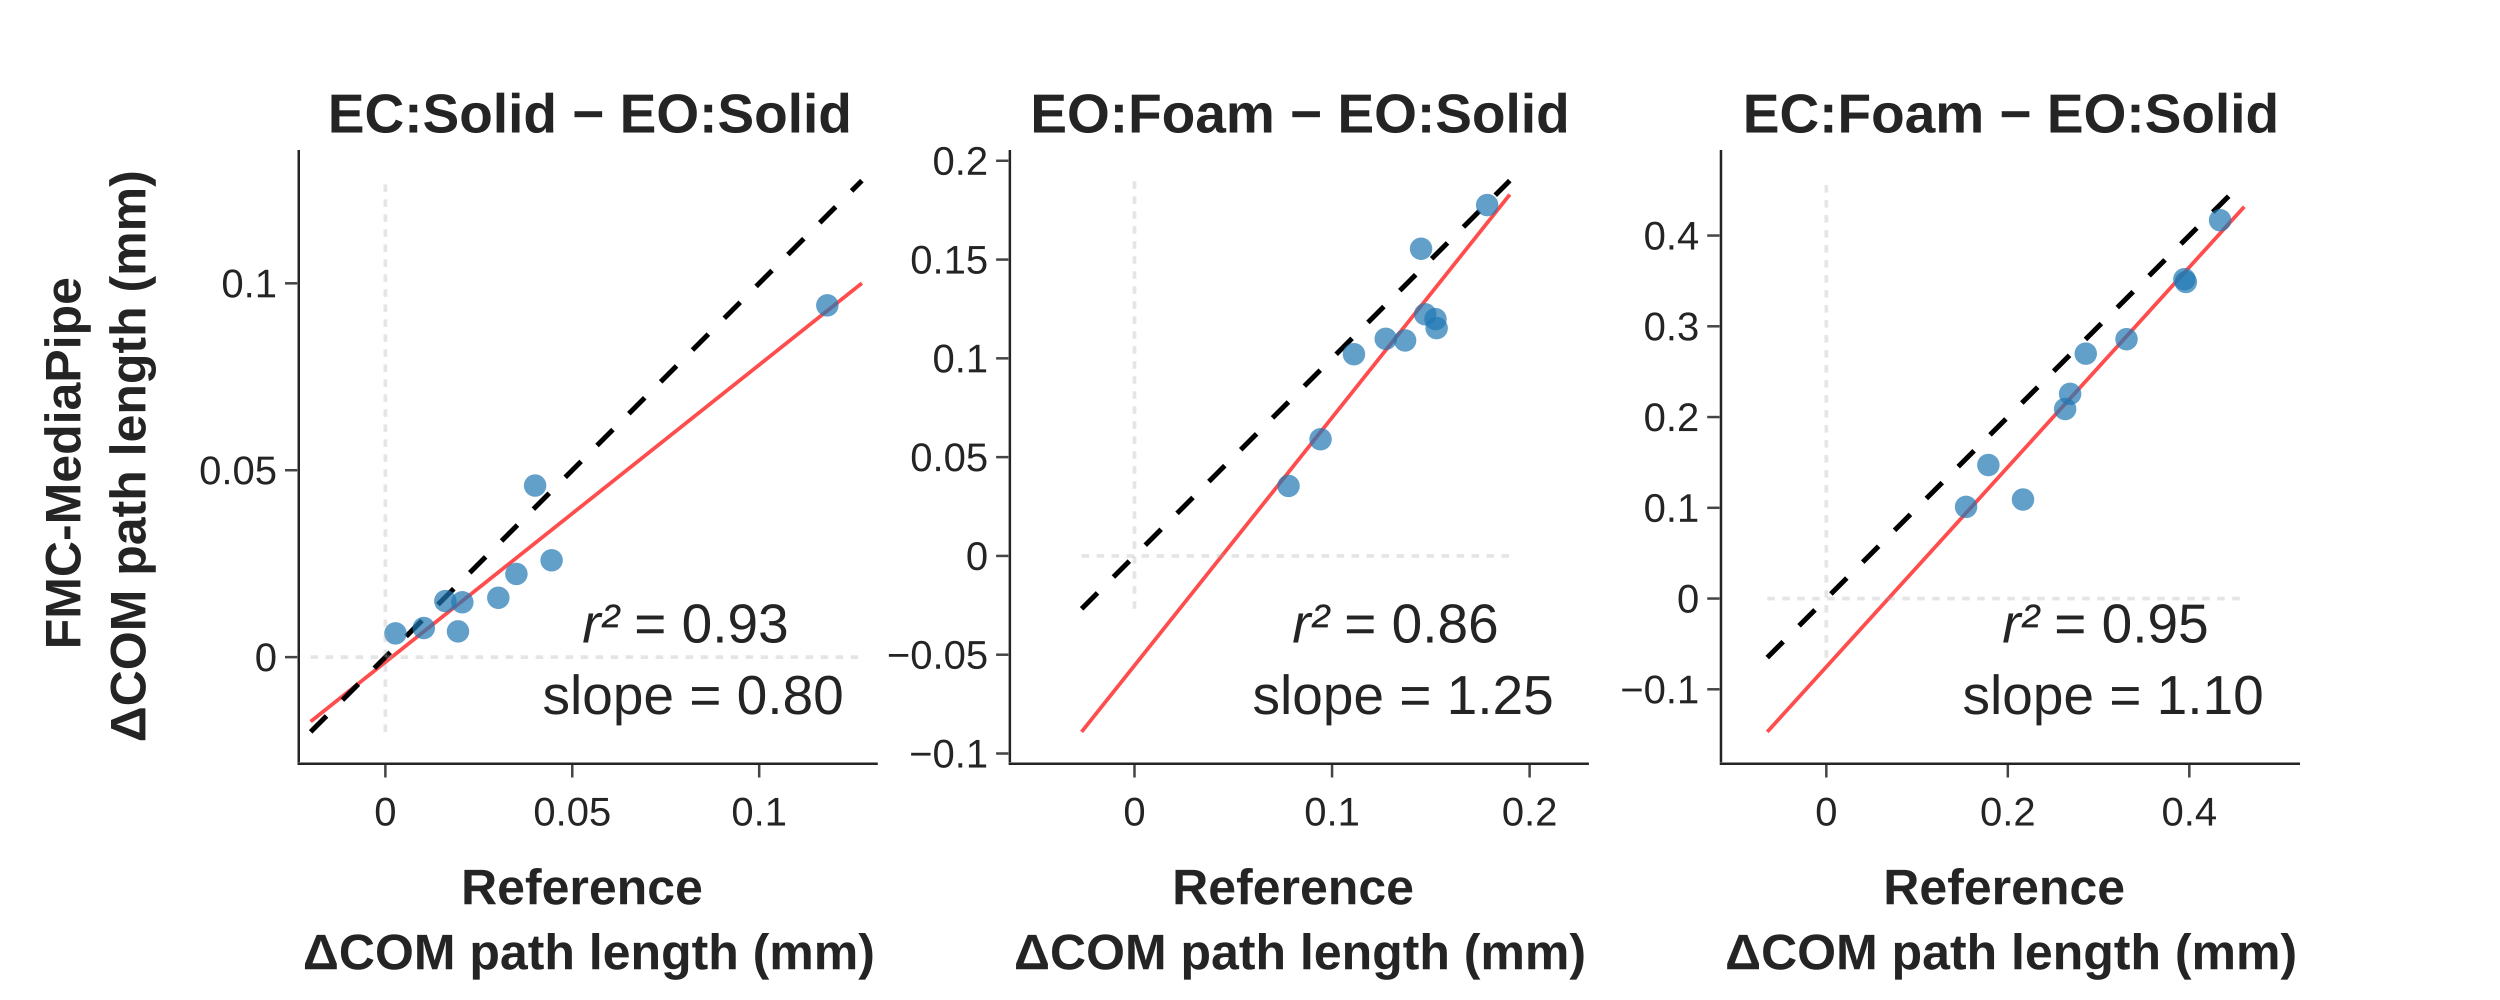
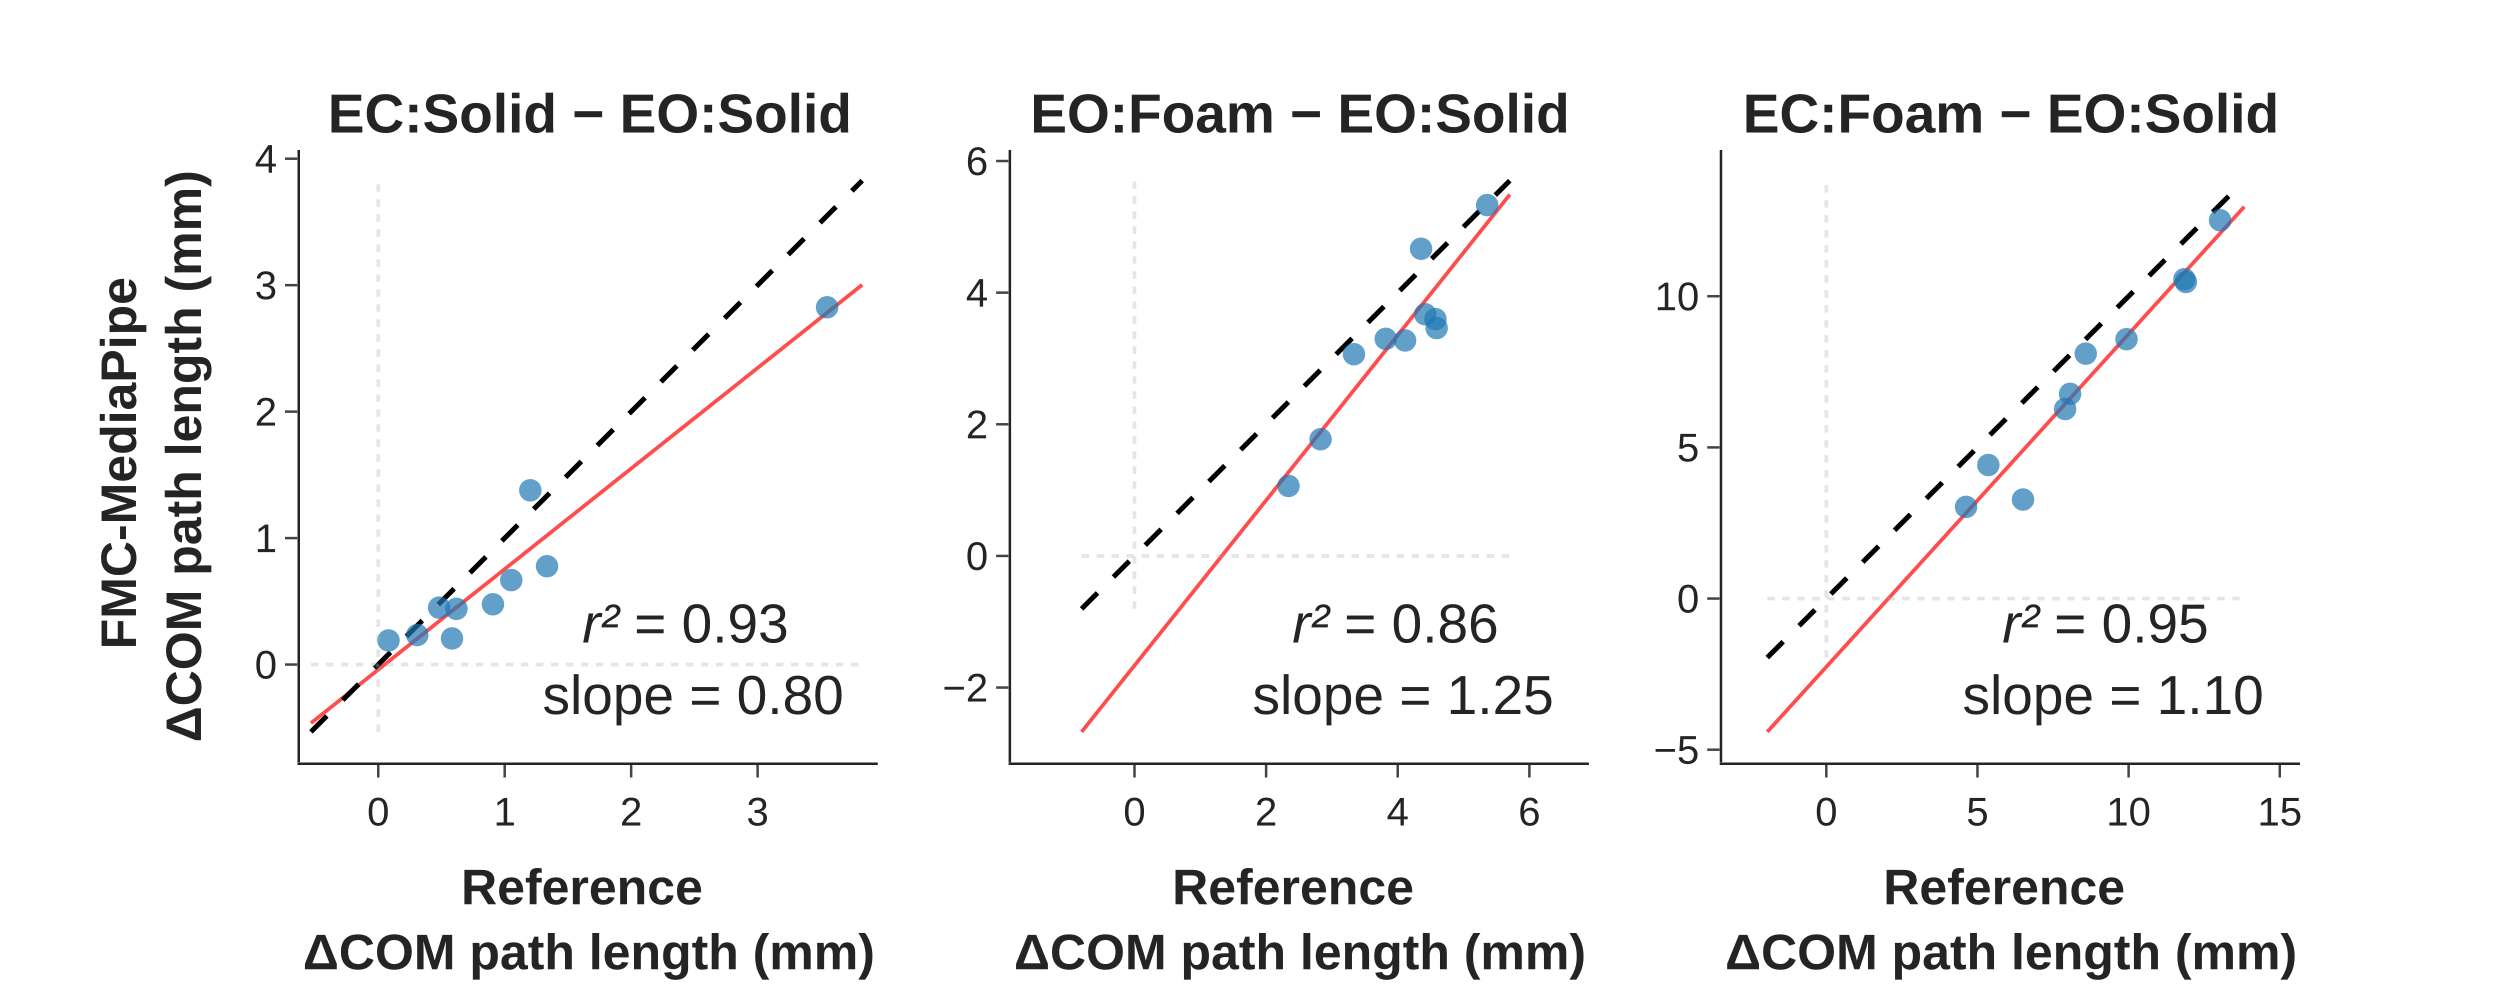
<svg xmlns="http://www.w3.org/2000/svg" class="main-svg" width="3000" height="1200" style="" viewBox="0 0 1000 400">
  <rect x="0" y="0" width="1000" height="400" style="fill: rgb(255, 255, 255); fill-opacity: 1;" />
-   <defs id="defs-9cd398">
+   <defs id="defs-679535">
    <g class="clips">
-       <clipPath id="clip9cd398xyplot" class="plotclip">
+       <clipPath id="clip679535xyplot" class="plotclip">
        <rect width="231.111" height="245" />
      </clipPath>
-       <clipPath id="clip9cd398x2y2plot" class="plotclip">
+       <clipPath id="clip679535x2y2plot" class="plotclip">
        <rect width="231.111" height="245" />
      </clipPath>
-       <clipPath id="clip9cd398x3y3plot" class="plotclip">
+       <clipPath id="clip679535x3y3plot" class="plotclip">
        <rect width="231.111" height="245" />
      </clipPath>
-       <clipPath class="axesclip" id="clip9cd398x">
+       <clipPath class="axesclip" id="clip679535x">
        <rect x="120" y="0" width="231.111" height="400" />
      </clipPath>
-       <clipPath class="axesclip" id="clip9cd398y">
+       <clipPath class="axesclip" id="clip679535y">
        <rect x="0" y="60" width="1000" height="245" />
      </clipPath>
-       <clipPath class="axesclip" id="clip9cd398xy">
+       <clipPath class="axesclip" id="clip679535xy">
        <rect x="120" y="60" width="231.111" height="245" />
      </clipPath>
-       <clipPath class="axesclip" id="clip9cd398y2">
+       <clipPath class="axesclip" id="clip679535y2">
        <rect x="0" y="60" width="1000" height="245" />
      </clipPath>
-       <clipPath class="axesclip" id="clip9cd398xy2">
+       <clipPath class="axesclip" id="clip679535xy2">
        <rect x="120" y="60" width="231.111" height="245" />
      </clipPath>
-       <clipPath class="axesclip" id="clip9cd398y3">
+       <clipPath class="axesclip" id="clip679535y3">
        <rect x="0" y="60" width="1000" height="245" />
      </clipPath>
-       <clipPath class="axesclip" id="clip9cd398xy3">
+       <clipPath class="axesclip" id="clip679535xy3">
        <rect x="120" y="60" width="231.111" height="245" />
      </clipPath>
-       <clipPath class="axesclip" id="clip9cd398x2">
+       <clipPath class="axesclip" id="clip679535x2">
        <rect x="404.444" y="0" width="231.111" height="400" />
      </clipPath>
-       <clipPath class="axesclip" id="clip9cd398x2y">
+       <clipPath class="axesclip" id="clip679535x2y">
        <rect x="404.444" y="60" width="231.111" height="245" />
      </clipPath>
-       <clipPath class="axesclip" id="clip9cd398x2y2">
+       <clipPath class="axesclip" id="clip679535x2y2">
        <rect x="404.444" y="60" width="231.111" height="245" />
      </clipPath>
-       <clipPath class="axesclip" id="clip9cd398x2y3">
+       <clipPath class="axesclip" id="clip679535x2y3">
        <rect x="404.444" y="60" width="231.111" height="245" />
      </clipPath>
-       <clipPath class="axesclip" id="clip9cd398x3">
+       <clipPath class="axesclip" id="clip679535x3">
        <rect x="688.889" y="0" width="231.111" height="400" />
      </clipPath>
-       <clipPath class="axesclip" id="clip9cd398x3y">
+       <clipPath class="axesclip" id="clip679535x3y">
        <rect x="688.889" y="60" width="231.111" height="245" />
      </clipPath>
-       <clipPath class="axesclip" id="clip9cd398x3y2">
+       <clipPath class="axesclip" id="clip679535x3y2">
        <rect x="688.889" y="60" width="231.111" height="245" />
      </clipPath>
-       <clipPath class="axesclip" id="clip9cd398x3y3">
+       <clipPath class="axesclip" id="clip679535x3y3">
        <rect x="688.889" y="60" width="231.111" height="245" />
      </clipPath>
    </g>
    <g class="gradients" />
    <g class="patterns" />
  </defs>
  <g class="bglayer" />
  <g class="layer-below">
    <g class="imagelayer" />
    <g class="shapelayer" />
  </g>
  <g class="cartesianlayer">
    <g class="subplot xy">
      <g class="layer-subplot">
        <g class="shapelayer" />
        <g class="imagelayer" />
      </g>
      <g class="minor-gridlayer">
        <g class="x" />
        <g class="y" />
      </g>
      <g class="gridlayer">
        <g class="x" />
        <g class="y" />
      </g>
      <g class="zerolinelayer" />
      <g class="layer-between">
        <g class="shapelayer" />
        <g class="imagelayer" />
      </g>
      <path class="xlines-below" />
      <path class="ylines-below" />
      <g class="overlines-below" />
      <g class="xaxislayer-below" />
      <g class="yaxislayer-below" />
      <g class="overaxes-below" />
      <g class="overplot">
-         <g class="xy" transform="translate(120,60)" clip-path="url(#clip9cd398xyplot)">
+         <g class="xy" transform="translate(120,60)" clip-path="url(#clip679535xyplot)">
          <g class="scatterlayer mlayer">
-             <g class="trace scatter traced31a53" style="stroke-miterlimit: 2; opacity: 0.7;">
+             <g class="trace scatter traced1218c" style="stroke-miterlimit: 2; opacity: 0.7;">
              <g class="fills" />
              <g class="errorbars" />
              <g class="lines">
-                 <path class="js-line" d="M4.25,228.62L224.75,53.28" style="vector-effect: none; fill: none; stroke: rgb(255, 0, 0); stroke-opacity: 1; stroke-width: 1.5px; opacity: 1;" />
+                 <path class="js-line" d="M4.37,229.26L224.87,53.92" style="vector-effect: none; fill: none; stroke: rgb(255, 0, 0); stroke-opacity: 1; stroke-width: 1.5px; opacity: 1;" />
              </g>
              <g class="points" />
              <g class="text" />
            </g>
-             <g class="trace scatter traceee0c90" style="stroke-miterlimit: 2; opacity: 1;">
+             <g class="trace scatter trace3ff390" style="stroke-miterlimit: 2; opacity: 1;">
              <g class="fills" />
              <g class="errorbars" />
              <g class="lines">
-                 <path class="js-line" d="M4.25,232.75L224.75,12.25" style="vector-effect: none; fill: none; stroke: rgb(0, 0, 0); stroke-opacity: 1; stroke-dasharray: 9px, 9px; stroke-width: 2px; opacity: 1;" />
+                 <path class="js-line" d="M4.37,232.75L224.87,12.25" style="vector-effect: none; fill: none; stroke: rgb(0, 0, 0); stroke-opacity: 1; stroke-dasharray: 9px, 9px; stroke-width: 2px; opacity: 1;" />
              </g>
              <g class="points" />
              <g class="text" />
            </g>
-             <g class="trace scatter traceafe433" style="stroke-miterlimit: 2; opacity: 1;">
+             <g class="trace scatter tracee80fbb" style="stroke-miterlimit: 2; opacity: 1;">
              <g class="fills" />
              <g class="errorbars" />
              <g class="lines" />
              <g class="points">
-                 <path class="point" transform="translate(38.19,193.35)" d="M4.5,0A4.5,4.5 0 1,1 0,-4.5A4.5,4.5 0 0,1 4.5,0Z" style="opacity: 0.7; stroke-width: 0px; fill: rgb(31, 119, 180); fill-opacity: 1;" />
-                 <path class="point" transform="translate(63.2,192.56)" d="M4.5,0A4.5,4.5 0 1,1 0,-4.5A4.5,4.5 0 0,1 4.5,0Z" style="opacity: 0.7; stroke-width: 0px; fill: rgb(31, 119, 180); fill-opacity: 1;" />
-                 <path class="point" transform="translate(100.64,164.12)" d="M4.5,0A4.5,4.5 0 1,1 0,-4.5A4.5,4.5 0 0,1 4.5,0Z" style="opacity: 0.7; stroke-width: 0px; fill: rgb(31, 119, 180); fill-opacity: 1;" />
-                 <path class="point" transform="translate(64.93,180.91)" d="M4.5,0A4.5,4.5 0 1,1 0,-4.5A4.5,4.5 0 0,1 4.5,0Z" style="opacity: 0.7; stroke-width: 0px; fill: rgb(31, 119, 180); fill-opacity: 1;" />
-                 <path class="point" transform="translate(49.53,191.21)" d="M4.5,0A4.5,4.5 0 1,1 0,-4.5A4.5,4.5 0 0,1 4.5,0Z" style="opacity: 0.7; stroke-width: 0px; fill: rgb(31, 119, 180); fill-opacity: 1;" />
-                 <path class="point" transform="translate(86.56,169.58)" d="M4.5,0A4.5,4.5 0 1,1 0,-4.5A4.5,4.5 0 0,1 4.5,0Z" style="opacity: 0.7; stroke-width: 0px; fill: rgb(31, 119, 180); fill-opacity: 1;" />
-                 <path class="point" transform="translate(210.93,62.14)" d="M4.5,0A4.5,4.5 0 1,1 0,-4.5A4.5,4.5 0 0,1 4.5,0Z" style="opacity: 0.7; stroke-width: 0px; fill: rgb(31, 119, 180); fill-opacity: 1;" />
-                 <path class="point" transform="translate(58.14,180.43)" d="M4.5,0A4.5,4.5 0 1,1 0,-4.5A4.5,4.5 0 0,1 4.5,0Z" style="opacity: 0.7; stroke-width: 0px; fill: rgb(31, 119, 180); fill-opacity: 1;" />
-                 <path class="point" transform="translate(79.33,179.11)" d="M4.5,0A4.5,4.5 0 1,1 0,-4.5A4.5,4.5 0 0,1 4.5,0Z" style="opacity: 0.7; stroke-width: 0px; fill: rgb(31, 119, 180); fill-opacity: 1;" />
-                 <path class="point" transform="translate(94.04,134.22)" d="M4.5,0A4.5,4.5 0 1,1 0,-4.5A4.5,4.5 0 0,1 4.5,0Z" style="opacity: 0.7; stroke-width: 0px; fill: rgb(31, 119, 180); fill-opacity: 1;" />
+                 <path class="point" transform="translate(35.4,196.18)" d="M4.5,0A4.5,4.5 0 1,1 0,-4.5A4.5,4.5 0 0,1 4.5,0Z" style="opacity: 0.7; stroke-width: 0px; fill: rgb(31, 119, 180); fill-opacity: 1;" />
+                 <path class="point" transform="translate(60.8,195.37)" d="M4.5,0A4.5,4.5 0 1,1 0,-4.5A4.5,4.5 0 0,1 4.5,0Z" style="opacity: 0.7; stroke-width: 0px; fill: rgb(31, 119, 180); fill-opacity: 1;" />
+                 <path class="point" transform="translate(98.82,166.49)" d="M4.5,0A4.5,4.5 0 1,1 0,-4.5A4.5,4.5 0 0,1 4.5,0Z" style="opacity: 0.7; stroke-width: 0px; fill: rgb(31, 119, 180); fill-opacity: 1;" />
+                 <path class="point" transform="translate(62.56,183.54)" d="M4.5,0A4.5,4.5 0 1,1 0,-4.5A4.5,4.5 0 0,1 4.5,0Z" style="opacity: 0.7; stroke-width: 0px; fill: rgb(31, 119, 180); fill-opacity: 1;" />
+                 <path class="point" transform="translate(46.91,194.01)" d="M4.5,0A4.5,4.5 0 1,1 0,-4.5A4.5,4.5 0 0,1 4.5,0Z" style="opacity: 0.7; stroke-width: 0px; fill: rgb(31, 119, 180); fill-opacity: 1;" />
+                 <path class="point" transform="translate(84.52,172.04)" d="M4.5,0A4.5,4.5 0 1,1 0,-4.5A4.5,4.5 0 0,1 4.5,0Z" style="opacity: 0.7; stroke-width: 0px; fill: rgb(31, 119, 180); fill-opacity: 1;" />
+                 <path class="point" transform="translate(210.83,62.92)" d="M4.5,0A4.5,4.5 0 1,1 0,-4.5A4.5,4.5 0 0,1 4.5,0Z" style="opacity: 0.7; stroke-width: 0px; fill: rgb(31, 119, 180); fill-opacity: 1;" />
+                 <path class="point" transform="translate(55.66,183.05)" d="M4.5,0A4.5,4.5 0 1,1 0,-4.5A4.5,4.5 0 0,1 4.5,0Z" style="opacity: 0.7; stroke-width: 0px; fill: rgb(31, 119, 180); fill-opacity: 1;" />
+                 <path class="point" transform="translate(77.18,181.71)" d="M4.5,0A4.5,4.5 0 1,1 0,-4.5A4.5,4.5 0 0,1 4.5,0Z" style="opacity: 0.7; stroke-width: 0px; fill: rgb(31, 119, 180); fill-opacity: 1;" />
+                 <path class="point" transform="translate(92.12,136.12)" d="M4.5,0A4.5,4.5 0 1,1 0,-4.5A4.5,4.5 0 0,1 4.5,0Z" style="opacity: 0.7; stroke-width: 0px; fill: rgb(31, 119, 180); fill-opacity: 1;" />
              </g>
              <g class="text" />
            </g>
          </g>
        </g>
      </g>
      <path class="xlines-above crisp" d="M119,305.5H351.111" style="fill: none; stroke-width: 1px; stroke: rgb(36, 36, 36); stroke-opacity: 1;" />
      <path class="ylines-above crisp" d="M119.5,60V305" style="fill: none; stroke-width: 1px; stroke: rgb(36, 36, 36); stroke-opacity: 1;" />
      <g class="overlines-above" />
      <g class="xaxislayer-above">
-         <path class="xtick ticks crisp" d="M0,306v5" transform="translate(154.15,0)" style="stroke: rgb(68, 68, 68); stroke-opacity: 1; stroke-width: 1px;" />
-         <path class="xtick ticks crisp" d="M0,306v5" transform="translate(228.91,0)" style="stroke: rgb(68, 68, 68); stroke-opacity: 1; stroke-width: 1px;" />
-         <path class="xtick ticks crisp" d="M0,306v5" transform="translate(303.67,0)" style="stroke: rgb(68, 68, 68); stroke-opacity: 1; stroke-width: 1px;" />
+         <path class="xtick ticks crisp" d="M0,306v5" transform="translate(151.3,0)" style="stroke: rgb(68, 68, 68); stroke-opacity: 1; stroke-width: 1px;" />
+         <path class="xtick ticks crisp" d="M0,306v5" transform="translate(201.88,0)" style="stroke: rgb(68, 68, 68); stroke-opacity: 1; stroke-width: 1px;" />
+         <path class="xtick ticks crisp" d="M0,306v5" transform="translate(252.46,0)" style="stroke: rgb(68, 68, 68); stroke-opacity: 1; stroke-width: 1px;" />
+         <path class="xtick ticks crisp" d="M0,306v5" transform="translate(303.05,0)" style="stroke: rgb(68, 68, 68); stroke-opacity: 1; stroke-width: 1px;" />
        <g class="xtick">
-           <text text-anchor="middle" x="0" y="330.2" transform="translate(154.15,0)" style="font-family: Arial; font-size: 16px; fill: rgb(36, 36, 36); fill-opacity: 1; white-space: pre; opacity: 1;">0</text>
+           <text text-anchor="middle" x="0" y="330.2" transform="translate(151.3,0)" style="font-family: Arial; font-size: 16px; fill: rgb(36, 36, 36); fill-opacity: 1; white-space: pre; opacity: 1;">0</text>
        </g>
        <g class="xtick">
-           <text text-anchor="middle" x="0" y="330.2" style="font-family: Arial; font-size: 16px; fill: rgb(36, 36, 36); fill-opacity: 1; white-space: pre; opacity: 1;" transform="translate(228.91,0)">0.05</text>
+           <text text-anchor="middle" x="0" y="330.2" style="font-family: Arial; font-size: 16px; fill: rgb(36, 36, 36); fill-opacity: 1; white-space: pre; opacity: 1;" transform="translate(201.88,0)">1</text>
        </g>
        <g class="xtick">
-           <text text-anchor="middle" x="0" y="330.2" style="font-family: Arial; font-size: 16px; fill: rgb(36, 36, 36); fill-opacity: 1; white-space: pre; opacity: 1;" transform="translate(303.67,0)">0.1</text>
+           <text text-anchor="middle" x="0" y="330.2" style="font-family: Arial; font-size: 16px; fill: rgb(36, 36, 36); fill-opacity: 1; white-space: pre; opacity: 1;" transform="translate(252.46,0)">2</text>
+         </g>
+         <g class="xtick">
+           <text text-anchor="middle" x="0" y="330.2" style="font-family: Arial; font-size: 16px; fill: rgb(36, 36, 36); fill-opacity: 1; white-space: pre; opacity: 1;" transform="translate(303.05,0)">3</text>
        </g>
      </g>
      <g class="yaxislayer-above">
-         <path class="ytick ticks crisp" d="M119,0h-5" transform="translate(0,262.85)" style="stroke: rgb(68, 68, 68); stroke-opacity: 1; stroke-width: 1px;" />
-         <path class="ytick ticks crisp" d="M119,0h-5" transform="translate(0,188.09)" style="stroke: rgb(68, 68, 68); stroke-opacity: 1; stroke-width: 1px;" />
-         <path class="ytick ticks crisp" d="M119,0h-5" transform="translate(0,113.33)" style="stroke: rgb(68, 68, 68); stroke-opacity: 1; stroke-width: 1px;" />
+         <path class="ytick ticks crisp" d="M119,0h-5" transform="translate(0,265.82)" style="stroke: rgb(68, 68, 68); stroke-opacity: 1; stroke-width: 1px;" />
+         <path class="ytick ticks crisp" d="M119,0h-5" transform="translate(0,215.24)" style="stroke: rgb(68, 68, 68); stroke-opacity: 1; stroke-width: 1px;" />
+         <path class="ytick ticks crisp" d="M119,0h-5" transform="translate(0,164.65)" style="stroke: rgb(68, 68, 68); stroke-opacity: 1; stroke-width: 1px;" />
+         <path class="ytick ticks crisp" d="M119,0h-5" transform="translate(0,114.07)" style="stroke: rgb(68, 68, 68); stroke-opacity: 1; stroke-width: 1px;" />
+         <path class="ytick ticks crisp" d="M119,0h-5" transform="translate(0,63.48)" style="stroke: rgb(68, 68, 68); stroke-opacity: 1; stroke-width: 1px;" />
        <g class="ytick">
-           <text text-anchor="end" x="110.8" y="5.6" transform="translate(0,262.85)" style="font-family: Arial; font-size: 16px; fill: rgb(36, 36, 36); fill-opacity: 1; white-space: pre; opacity: 1;">0</text>
+           <text text-anchor="end" x="110.8" y="5.6" transform="translate(0,265.82)" style="font-family: Arial; font-size: 16px; fill: rgb(36, 36, 36); fill-opacity: 1; white-space: pre; opacity: 1;">0</text>
        </g>
        <g class="ytick">
-           <text text-anchor="end" x="110.8" y="5.6" style="font-family: Arial; font-size: 16px; fill: rgb(36, 36, 36); fill-opacity: 1; white-space: pre; opacity: 1;" transform="translate(0,188.09)">0.05</text>
+           <text text-anchor="end" x="110.8" y="5.6" style="font-family: Arial; font-size: 16px; fill: rgb(36, 36, 36); fill-opacity: 1; white-space: pre; opacity: 1;" transform="translate(0,215.24)">1</text>
        </g>
        <g class="ytick">
-           <text text-anchor="end" x="110.8" y="5.6" style="font-family: Arial; font-size: 16px; fill: rgb(36, 36, 36); fill-opacity: 1; white-space: pre; opacity: 1;" transform="translate(0,113.33)">0.1</text>
+           <text text-anchor="end" x="110.8" y="5.6" style="font-family: Arial; font-size: 16px; fill: rgb(36, 36, 36); fill-opacity: 1; white-space: pre; opacity: 1;" transform="translate(0,164.65)">2</text>
+         </g>
+         <g class="ytick">
+           <text text-anchor="end" x="110.8" y="5.6" style="font-family: Arial; font-size: 16px; fill: rgb(36, 36, 36); fill-opacity: 1; white-space: pre; opacity: 1;" transform="translate(0,114.07)">3</text>
+         </g>
+         <g class="ytick">
+           <text text-anchor="end" x="110.8" y="5.6" style="font-family: Arial; font-size: 16px; fill: rgb(36, 36, 36); fill-opacity: 1; white-space: pre; opacity: 1;" transform="translate(0,63.48)">4</text>
        </g>
      </g>
      <g class="overaxes-above" />
    </g>
    <g class="subplot x2y2">
      <g class="layer-subplot">
        <g class="shapelayer" />
        <g class="imagelayer" />
      </g>
      <g class="minor-gridlayer">
        <g class="x2" />
        <g class="y2" />
      </g>
      <g class="gridlayer">
        <g class="x2" />
        <g class="y2" />
      </g>
      <g class="zerolinelayer" />
      <g class="layer-between">
        <g class="shapelayer" />
        <g class="imagelayer" />
      </g>
      <path class="xlines-below" />
      <path class="ylines-below" />
      <g class="overlines-below" />
      <g class="xaxislayer-below" />
      <g class="yaxislayer-below" />
      <g class="overaxes-below" />
      <g class="overplot">
-         <g class="x2y2" transform="translate(404.4444,60)" clip-path="url(#clip9cd398x2y2plot)">
+         <g class="x2y2" transform="translate(404.4444,60)" clip-path="url(#clip679535x2y2plot)">
          <g class="scatterlayer mlayer">
-             <g class="trace scatter trace2a6d11" style="stroke-miterlimit: 2; opacity: 0.7;">
+             <g class="trace scatter trace4a5bb2" style="stroke-miterlimit: 2; opacity: 0.7;">
              <g class="fills" />
              <g class="errorbars" />
              <g class="lines">
                <path class="js-line" d="M28.19,232.75L199.47,17.82" style="vector-effect: none; fill: none; stroke: rgb(255, 0, 0); stroke-opacity: 1; stroke-width: 1.5px; opacity: 1;" />
              </g>
              <g class="points" />
              <g class="text" />
            </g>
-             <g class="trace scatter tracedee839" style="stroke-miterlimit: 2; opacity: 1;">
+             <g class="trace scatter trace68bc82" style="stroke-miterlimit: 2; opacity: 1;">
              <g class="fills" />
              <g class="errorbars" />
              <g class="lines">
                <path class="js-line" d="M28.19,183.53L199.47,12.25" style="vector-effect: none; fill: none; stroke: rgb(0, 0, 0); stroke-opacity: 1; stroke-dasharray: 9px, 9px; stroke-width: 2px; opacity: 1;" />
              </g>
              <g class="points" />
              <g class="text" />
            </g>
-             <g class="trace scatter trace83f44f" style="stroke-miterlimit: 2; opacity: 1;">
+             <g class="trace scatter tracef4aa85" style="stroke-miterlimit: 2; opacity: 1;">
              <g class="fills" />
              <g class="errorbars" />
              <g class="lines" />
              <g class="points">
                <path class="point" transform="translate(169.74,67.64)" d="M4.5,0A4.5,4.5 0 1,1 0,-4.5A4.5,4.5 0 0,1 4.5,0Z" style="opacity: 0.7; stroke-width: 0px; fill: rgb(31, 119, 180); fill-opacity: 1;" />
                <path class="point" transform="translate(149.85,75.53)" d="M4.5,0A4.5,4.5 0 1,1 0,-4.5A4.5,4.5 0 0,1 4.5,0Z" style="opacity: 0.7; stroke-width: 0px; fill: rgb(31, 119, 180); fill-opacity: 1;" />
                <path class="point" transform="translate(190.42,22.03)" d="M4.5,0A4.5,4.5 0 1,1 0,-4.5A4.5,4.5 0 0,1 4.5,0Z" style="opacity: 0.7; stroke-width: 0px; fill: rgb(31, 119, 180); fill-opacity: 1;" />
                <path class="point" transform="translate(163.98,39.5)" d="M4.5,0A4.5,4.5 0 1,1 0,-4.5A4.5,4.5 0 0,1 4.5,0Z" style="opacity: 0.7; stroke-width: 0px; fill: rgb(31, 119, 180); fill-opacity: 1;" />
                <path class="point" transform="translate(123.78,115.7)" d="M4.5,0A4.5,4.5 0 1,1 0,-4.5A4.5,4.5 0 0,1 4.5,0Z" style="opacity: 0.7; stroke-width: 0px; fill: rgb(31, 119, 180); fill-opacity: 1;" />
                <path class="point" transform="translate(110.96,134.38)" d="M4.5,0A4.5,4.5 0 1,1 0,-4.5A4.5,4.5 0 0,1 4.5,0Z" style="opacity: 0.7; stroke-width: 0px; fill: rgb(31, 119, 180); fill-opacity: 1;" />
                <path class="point" transform="translate(170.21,71.24)" d="M4.5,0A4.5,4.5 0 1,1 0,-4.5A4.5,4.5 0 0,1 4.5,0Z" style="opacity: 0.7; stroke-width: 0px; fill: rgb(31, 119, 180); fill-opacity: 1;" />
                <path class="point" transform="translate(137.14,81.68)" d="M4.5,0A4.5,4.5 0 1,1 0,-4.5A4.5,4.5 0 0,1 4.5,0Z" style="opacity: 0.7; stroke-width: 0px; fill: rgb(31, 119, 180); fill-opacity: 1;" />
                <path class="point" transform="translate(165.63,65.71)" d="M4.5,0A4.5,4.5 0 1,1 0,-4.5A4.5,4.5 0 0,1 4.5,0Z" style="opacity: 0.7; stroke-width: 0px; fill: rgb(31, 119, 180); fill-opacity: 1;" />
                <path class="point" transform="translate(157.59,76.18)" d="M4.5,0A4.5,4.5 0 1,1 0,-4.5A4.5,4.5 0 0,1 4.5,0Z" style="opacity: 0.7; stroke-width: 0px; fill: rgb(31, 119, 180); fill-opacity: 1;" />
              </g>
              <g class="text" />
            </g>
          </g>
        </g>
      </g>
      <path class="xlines-above crisp" d="M403.444,305.5H635.556" style="fill: none; stroke-width: 1px; stroke: rgb(36, 36, 36); stroke-opacity: 1;" />
      <path class="ylines-above crisp" d="M403.944,60V305" style="fill: none; stroke-width: 1px; stroke: rgb(36, 36, 36); stroke-opacity: 1;" />
      <g class="overlines-above" />
      <g class="xaxislayer-above">
        <path class="x2tick ticks crisp" d="M0,306v5" transform="translate(453.7944,0)" style="stroke: rgb(68, 68, 68); stroke-opacity: 1; stroke-width: 1px;" />
-         <path class="x2tick ticks crisp" d="M0,306v5" transform="translate(532.8244,0)" style="stroke: rgb(68, 68, 68); stroke-opacity: 1; stroke-width: 1px;" />
-         <path class="x2tick ticks crisp" d="M0,306v5" transform="translate(611.8444,0)" style="stroke: rgb(68, 68, 68); stroke-opacity: 1; stroke-width: 1px;" />
+         <path class="x2tick ticks crisp" d="M0,306v5" transform="translate(506.4444,0)" style="stroke: rgb(68, 68, 68); stroke-opacity: 1; stroke-width: 1px;" />
+         <path class="x2tick ticks crisp" d="M0,306v5" transform="translate(559.0944,0)" style="stroke: rgb(68, 68, 68); stroke-opacity: 1; stroke-width: 1px;" />
+         <path class="x2tick ticks crisp" d="M0,306v5" transform="translate(611.7544,0)" style="stroke: rgb(68, 68, 68); stroke-opacity: 1; stroke-width: 1px;" />
        <g class="x2tick">
          <text text-anchor="middle" x="0" y="330.2" transform="translate(453.7944,0)" style="font-family: Arial; font-size: 16px; fill: rgb(36, 36, 36); fill-opacity: 1; white-space: pre; opacity: 1;">0</text>
        </g>
        <g class="x2tick">
-           <text text-anchor="middle" x="0" y="330.2" style="font-family: Arial; font-size: 16px; fill: rgb(36, 36, 36); fill-opacity: 1; white-space: pre; opacity: 1;" transform="translate(532.8244,0)">0.1</text>
+           <text text-anchor="middle" x="0" y="330.2" style="font-family: Arial; font-size: 16px; fill: rgb(36, 36, 36); fill-opacity: 1; white-space: pre; opacity: 1;" transform="translate(506.4444,0)">2</text>
        </g>
        <g class="x2tick">
-           <text text-anchor="middle" x="0" y="330.2" style="font-family: Arial; font-size: 16px; fill: rgb(36, 36, 36); fill-opacity: 1; white-space: pre; opacity: 1;" transform="translate(611.8444,0)">0.2</text>
+           <text text-anchor="middle" x="0" y="330.2" style="font-family: Arial; font-size: 16px; fill: rgb(36, 36, 36); fill-opacity: 1; white-space: pre; opacity: 1;" transform="translate(559.0944,0)">4</text>
+         </g>
+         <g class="x2tick">
+           <text text-anchor="middle" x="0" y="330.2" style="font-family: Arial; font-size: 16px; fill: rgb(36, 36, 36); fill-opacity: 1; white-space: pre; opacity: 1;" transform="translate(611.7544,0)">6</text>
        </g>
      </g>
      <g class="yaxislayer-above">
-         <path class="y2tick ticks crisp" d="M403.444,0h-5" transform="translate(0,301.4)" style="stroke: rgb(68, 68, 68); stroke-opacity: 1; stroke-width: 1px;" />
-         <path class="y2tick ticks crisp" d="M403.444,0h-5" transform="translate(0,261.88)" style="stroke: rgb(68, 68, 68); stroke-opacity: 1; stroke-width: 1px;" />
+         <path class="y2tick ticks crisp" d="M403.444,0h-5" transform="translate(0,275.02)" style="stroke: rgb(68, 68, 68); stroke-opacity: 1; stroke-width: 1px;" />
        <path class="y2tick ticks crisp" d="M403.444,0h-5" transform="translate(0,222.37)" style="stroke: rgb(68, 68, 68); stroke-opacity: 1; stroke-width: 1px;" />
-         <path class="y2tick ticks crisp" d="M403.444,0h-5" transform="translate(0,182.85)" style="stroke: rgb(68, 68, 68); stroke-opacity: 1; stroke-width: 1px;" />
-         <path class="y2tick ticks crisp" d="M403.444,0h-5" transform="translate(0,143.34)" style="stroke: rgb(68, 68, 68); stroke-opacity: 1; stroke-width: 1px;" />
-         <path class="y2tick ticks crisp" d="M403.444,0h-5" transform="translate(0,103.83)" style="stroke: rgb(68, 68, 68); stroke-opacity: 1; stroke-width: 1px;" />
-         <path class="y2tick ticks crisp" d="M403.444,0h-5" transform="translate(0,64.31)" style="stroke: rgb(68, 68, 68); stroke-opacity: 1; stroke-width: 1px;" />
+         <path class="y2tick ticks crisp" d="M403.444,0h-5" transform="translate(0,169.72)" style="stroke: rgb(68, 68, 68); stroke-opacity: 1; stroke-width: 1px;" />
+         <path class="y2tick ticks crisp" d="M403.444,0h-5" transform="translate(0,117.06)" style="stroke: rgb(68, 68, 68); stroke-opacity: 1; stroke-width: 1px;" />
+         <path class="y2tick ticks crisp" d="M403.444,0h-5" transform="translate(0,64.41)" style="stroke: rgb(68, 68, 68); stroke-opacity: 1; stroke-width: 1px;" />
        <g class="y2tick">
-           <text text-anchor="end" x="395.244" y="5.6" transform="translate(0,301.4)" style="font-family: Arial; font-size: 16px; fill: rgb(36, 36, 36); fill-opacity: 1; white-space: pre; opacity: 1;">−0.1</text>
-         </g>
-         <g class="y2tick">
-           <text text-anchor="end" x="395.244" y="5.6" style="font-family: Arial; font-size: 16px; fill: rgb(36, 36, 36); fill-opacity: 1; white-space: pre; opacity: 1;" transform="translate(0,261.88)">−0.05</text>
+           <text text-anchor="end" x="395.244" y="5.6" transform="translate(0,275.02)" style="font-family: Arial; font-size: 16px; fill: rgb(36, 36, 36); fill-opacity: 1; white-space: pre; opacity: 1;">−2</text>
        </g>
        <g class="y2tick">
          <text text-anchor="end" x="395.244" y="5.6" style="font-family: Arial; font-size: 16px; fill: rgb(36, 36, 36); fill-opacity: 1; white-space: pre; opacity: 1;" transform="translate(0,222.37)">0</text>
        </g>
        <g class="y2tick">
-           <text text-anchor="end" x="395.244" y="5.6" style="font-family: Arial; font-size: 16px; fill: rgb(36, 36, 36); fill-opacity: 1; white-space: pre; opacity: 1;" transform="translate(0,182.85)">0.05</text>
+           <text text-anchor="end" x="395.244" y="5.6" style="font-family: Arial; font-size: 16px; fill: rgb(36, 36, 36); fill-opacity: 1; white-space: pre; opacity: 1;" transform="translate(0,169.72)">2</text>
        </g>
        <g class="y2tick">
-           <text text-anchor="end" x="395.244" y="5.6" style="font-family: Arial; font-size: 16px; fill: rgb(36, 36, 36); fill-opacity: 1; white-space: pre; opacity: 1;" transform="translate(0,143.34)">0.1</text>
+           <text text-anchor="end" x="395.244" y="5.6" style="font-family: Arial; font-size: 16px; fill: rgb(36, 36, 36); fill-opacity: 1; white-space: pre; opacity: 1;" transform="translate(0,117.06)">4</text>
        </g>
        <g class="y2tick">
-           <text text-anchor="end" x="395.244" y="5.6" style="font-family: Arial; font-size: 16px; fill: rgb(36, 36, 36); fill-opacity: 1; white-space: pre; opacity: 1;" transform="translate(0,103.83)">0.15</text>
-         </g>
-         <g class="y2tick">
-           <text text-anchor="end" x="395.244" y="5.6" style="font-family: Arial; font-size: 16px; fill: rgb(36, 36, 36); fill-opacity: 1; white-space: pre; opacity: 1;" transform="translate(0,64.31)">0.2</text>
+           <text text-anchor="end" x="395.244" y="5.6" style="font-family: Arial; font-size: 16px; fill: rgb(36, 36, 36); fill-opacity: 1; white-space: pre; opacity: 1;" transform="translate(0,64.41)">6</text>
        </g>
      </g>
      <g class="overaxes-above" />
    </g>
    <g class="subplot x3y3">
      <g class="layer-subplot">
        <g class="shapelayer" />
        <g class="imagelayer" />
      </g>
      <g class="minor-gridlayer">
        <g class="x3" />
        <g class="y3" />
      </g>
      <g class="gridlayer">
        <g class="x3" />
        <g class="y3" />
      </g>
      <g class="zerolinelayer" />
      <g class="layer-between">
        <g class="shapelayer" />
        <g class="imagelayer" />
      </g>
      <path class="xlines-below" />
      <path class="ylines-below" />
      <g class="overlines-below" />
      <g class="xaxislayer-below" />
      <g class="yaxislayer-below" />
      <g class="overaxes-below" />
      <g class="overplot">
-         <g class="x3y3" transform="translate(688.8889,60)" clip-path="url(#clip9cd398x3y3plot)">
+         <g class="x3y3" transform="translate(688.8889,60)" clip-path="url(#clip679535x3y3plot)">
          <g class="scatterlayer mlayer">
-             <g class="trace scatter trace6cada9" style="stroke-miterlimit: 2; opacity: 0.7;">
+             <g class="trace scatter trace46914a" style="stroke-miterlimit: 2; opacity: 0.7;">
              <g class="fills" />
              <g class="errorbars" />
              <g class="lines">
                <path class="js-line" d="M18.01,232.75L208.81,22.69" style="vector-effect: none; fill: none; stroke: rgb(255, 0, 0); stroke-opacity: 1; stroke-width: 1.5px; opacity: 1;" />
              </g>
              <g class="points" />
              <g class="text" />
            </g>
-             <g class="trace scatter tracecf9fc3" style="stroke-miterlimit: 2; opacity: 1;">
+             <g class="trace scatter trace591af6" style="stroke-miterlimit: 2; opacity: 1;">
              <g class="fills" />
              <g class="errorbars" />
              <g class="lines">
                <path class="js-line" d="M18.01,203.04L208.81,12.25" style="vector-effect: none; fill: none; stroke: rgb(0, 0, 0); stroke-opacity: 1; stroke-dasharray: 9px, 9px; stroke-width: 2px; opacity: 1;" />
              </g>
              <g class="points" />
              <g class="text" />
            </g>
-             <g class="trace scatter tracea85783" style="stroke-miterlimit: 2; opacity: 1;">
+             <g class="trace scatter tracefa4ae1" style="stroke-miterlimit: 2; opacity: 1;">
              <g class="fills" />
              <g class="errorbars" />
              <g class="lines" />
              <g class="points">
                <path class="point" transform="translate(137.16,103.6)" d="M4.5,0A4.5,4.5 0 1,1 0,-4.5A4.5,4.5 0 0,1 4.5,0Z" style="opacity: 0.7; stroke-width: 0px; fill: rgb(31, 119, 180); fill-opacity: 1;" />
                <path class="point" transform="translate(139.15,97.54)" d="M4.5,0A4.5,4.5 0 1,1 0,-4.5A4.5,4.5 0 0,1 4.5,0Z" style="opacity: 0.7; stroke-width: 0px; fill: rgb(31, 119, 180); fill-opacity: 1;" />
                <path class="point" transform="translate(199.14,28.1)" d="M4.5,0A4.5,4.5 0 1,1 0,-4.5A4.5,4.5 0 0,1 4.5,0Z" style="opacity: 0.7; stroke-width: 0px; fill: rgb(31, 119, 180); fill-opacity: 1;" />
                <path class="point" transform="translate(184.86,51.68)" d="M4.5,0A4.5,4.5 0 1,1 0,-4.5A4.5,4.5 0 0,1 4.5,0Z" style="opacity: 0.7; stroke-width: 0px; fill: rgb(31, 119, 180); fill-opacity: 1;" />
                <path class="point" transform="translate(97.54,142.75)" d="M4.5,0A4.5,4.5 0 1,1 0,-4.5A4.5,4.5 0 0,1 4.5,0Z" style="opacity: 0.7; stroke-width: 0px; fill: rgb(31, 119, 180); fill-opacity: 1;" />
                <path class="point" transform="translate(120.31,139.81)" d="M4.5,0A4.5,4.5 0 1,1 0,-4.5A4.5,4.5 0 0,1 4.5,0Z" style="opacity: 0.7; stroke-width: 0px; fill: rgb(31, 119, 180); fill-opacity: 1;" />
                <path class="point" transform="translate(185.45,52.79)" d="M4.5,0A4.5,4.5 0 1,1 0,-4.5A4.5,4.5 0 0,1 4.5,0Z" style="opacity: 0.7; stroke-width: 0px; fill: rgb(31, 119, 180); fill-opacity: 1;" />
                <path class="point" transform="translate(106.45,126.01)" d="M4.5,0A4.5,4.5 0 1,1 0,-4.5A4.5,4.5 0 0,1 4.5,0Z" style="opacity: 0.7; stroke-width: 0px; fill: rgb(31, 119, 180); fill-opacity: 1;" />
                <path class="point" transform="translate(161.72,75.68)" d="M4.5,0A4.5,4.5 0 1,1 0,-4.5A4.5,4.5 0 0,1 4.5,0Z" style="opacity: 0.7; stroke-width: 0px; fill: rgb(31, 119, 180); fill-opacity: 1;" />
                <path class="point" transform="translate(145.41,81.46)" d="M4.5,0A4.5,4.5 0 1,1 0,-4.5A4.5,4.5 0 0,1 4.5,0Z" style="opacity: 0.7; stroke-width: 0px; fill: rgb(31, 119, 180); fill-opacity: 1;" />
              </g>
              <g class="text" />
            </g>
          </g>
        </g>
      </g>
      <path class="xlines-above crisp" d="M687.889,305.5H920" style="fill: none; stroke-width: 1px; stroke: rgb(36, 36, 36); stroke-opacity: 1;" />
      <path class="ylines-above crisp" d="M688.389,60V305" style="fill: none; stroke-width: 1px; stroke: rgb(36, 36, 36); stroke-opacity: 1;" />
      <g class="overlines-above" />
      <g class="xaxislayer-above">
        <path class="x3tick ticks crisp" d="M0,306v5" transform="translate(730.5289,0)" style="stroke: rgb(68, 68, 68); stroke-opacity: 1; stroke-width: 1px;" />
-         <path class="x3tick ticks crisp" d="M0,306v5" transform="translate(803.1289,0)" style="stroke: rgb(68, 68, 68); stroke-opacity: 1; stroke-width: 1px;" />
-         <path class="x3tick ticks crisp" d="M0,306v5" transform="translate(875.7289,0)" style="stroke: rgb(68, 68, 68); stroke-opacity: 1; stroke-width: 1px;" />
+         <path class="x3tick ticks crisp" d="M0,306v5" transform="translate(790.9889,0)" style="stroke: rgb(68, 68, 68); stroke-opacity: 1; stroke-width: 1px;" />
+         <path class="x3tick ticks crisp" d="M0,306v5" transform="translate(851.4489,0)" style="stroke: rgb(68, 68, 68); stroke-opacity: 1; stroke-width: 1px;" />
+         <path class="x3tick ticks crisp" d="M0,306v5" transform="translate(911.9089,0)" style="stroke: rgb(68, 68, 68); stroke-opacity: 1; stroke-width: 1px;" />
        <g class="x3tick">
          <text text-anchor="middle" x="0" y="330.2" transform="translate(730.5289,0)" style="font-family: Arial; font-size: 16px; fill: rgb(36, 36, 36); fill-opacity: 1; white-space: pre; opacity: 1;">0</text>
        </g>
        <g class="x3tick">
-           <text text-anchor="middle" x="0" y="330.2" style="font-family: Arial; font-size: 16px; fill: rgb(36, 36, 36); fill-opacity: 1; white-space: pre; opacity: 1;" transform="translate(803.1289,0)">0.2</text>
+           <text text-anchor="middle" x="0" y="330.2" style="font-family: Arial; font-size: 16px; fill: rgb(36, 36, 36); fill-opacity: 1; white-space: pre; opacity: 1;" transform="translate(790.9889,0)">5</text>
        </g>
        <g class="x3tick">
-           <text text-anchor="middle" x="0" y="330.2" style="font-family: Arial; font-size: 16px; fill: rgb(36, 36, 36); fill-opacity: 1; white-space: pre; opacity: 1;" transform="translate(875.7289,0)">0.4</text>
+           <text text-anchor="middle" x="0" y="330.2" style="font-family: Arial; font-size: 16px; fill: rgb(36, 36, 36); fill-opacity: 1; white-space: pre; opacity: 1;" transform="translate(851.4489,0)">10</text>
+         </g>
+         <g class="x3tick">
+           <text text-anchor="middle" x="0" y="330.2" style="font-family: Arial; font-size: 16px; fill: rgb(36, 36, 36); fill-opacity: 1; white-space: pre; opacity: 1;" transform="translate(911.9089,0)">15</text>
        </g>
      </g>
      <g class="yaxislayer-above">
-         <path class="y3tick ticks crisp" d="M687.889,0h-5" transform="translate(0,275.72)" style="stroke: rgb(68, 68, 68); stroke-opacity: 1; stroke-width: 1px;" />
+         <path class="y3tick ticks crisp" d="M687.889,0h-5" transform="translate(0,299.88)" style="stroke: rgb(68, 68, 68); stroke-opacity: 1; stroke-width: 1px;" />
        <path class="y3tick ticks crisp" d="M687.889,0h-5" transform="translate(0,239.42)" style="stroke: rgb(68, 68, 68); stroke-opacity: 1; stroke-width: 1px;" />
-         <path class="y3tick ticks crisp" d="M687.889,0h-5" transform="translate(0,203.12)" style="stroke: rgb(68, 68, 68); stroke-opacity: 1; stroke-width: 1px;" />
-         <path class="y3tick ticks crisp" d="M687.889,0h-5" transform="translate(0,166.82)" style="stroke: rgb(68, 68, 68); stroke-opacity: 1; stroke-width: 1px;" />
-         <path class="y3tick ticks crisp" d="M687.889,0h-5" transform="translate(0,130.52)" style="stroke: rgb(68, 68, 68); stroke-opacity: 1; stroke-width: 1px;" />
-         <path class="y3tick ticks crisp" d="M687.889,0h-5" transform="translate(0,94.22)" style="stroke: rgb(68, 68, 68); stroke-opacity: 1; stroke-width: 1px;" />
+         <path class="y3tick ticks crisp" d="M687.889,0h-5" transform="translate(0,178.96)" style="stroke: rgb(68, 68, 68); stroke-opacity: 1; stroke-width: 1px;" />
+         <path class="y3tick ticks crisp" d="M687.889,0h-5" transform="translate(0,118.49)" style="stroke: rgb(68, 68, 68); stroke-opacity: 1; stroke-width: 1px;" />
        <g class="y3tick">
-           <text text-anchor="end" x="679.689" y="5.6" transform="translate(0,275.72)" style="font-family: Arial; font-size: 16px; fill: rgb(36, 36, 36); fill-opacity: 1; white-space: pre; opacity: 1;">−0.1</text>
+           <text text-anchor="end" x="679.689" y="5.6" transform="translate(0,299.88)" style="font-family: Arial; font-size: 16px; fill: rgb(36, 36, 36); fill-opacity: 1; white-space: pre; opacity: 1;">−5</text>
        </g>
        <g class="y3tick">
          <text text-anchor="end" x="679.689" y="5.6" style="font-family: Arial; font-size: 16px; fill: rgb(36, 36, 36); fill-opacity: 1; white-space: pre; opacity: 1;" transform="translate(0,239.42)">0</text>
        </g>
        <g class="y3tick">
-           <text text-anchor="end" x="679.689" y="5.6" style="font-family: Arial; font-size: 16px; fill: rgb(36, 36, 36); fill-opacity: 1; white-space: pre; opacity: 1;" transform="translate(0,203.12)">0.1</text>
+           <text text-anchor="end" x="679.689" y="5.6" style="font-family: Arial; font-size: 16px; fill: rgb(36, 36, 36); fill-opacity: 1; white-space: pre; opacity: 1;" transform="translate(0,178.96)">5</text>
        </g>
        <g class="y3tick">
-           <text text-anchor="end" x="679.689" y="5.6" style="font-family: Arial; font-size: 16px; fill: rgb(36, 36, 36); fill-opacity: 1; white-space: pre; opacity: 1;" transform="translate(0,166.82)">0.2</text>
-         </g>
-         <g class="y3tick">
-           <text text-anchor="end" x="679.689" y="5.6" style="font-family: Arial; font-size: 16px; fill: rgb(36, 36, 36); fill-opacity: 1; white-space: pre; opacity: 1;" transform="translate(0,130.52)">0.3</text>
-         </g>
-         <g class="y3tick">
-           <text text-anchor="end" x="679.689" y="5.6" style="font-family: Arial; font-size: 16px; fill: rgb(36, 36, 36); fill-opacity: 1; white-space: pre; opacity: 1;" transform="translate(0,94.22)">0.4</text>
+           <text text-anchor="end" x="679.689" y="5.6" style="font-family: Arial; font-size: 16px; fill: rgb(36, 36, 36); fill-opacity: 1; white-space: pre; opacity: 1;" transform="translate(0,118.49)">10</text>
        </g>
      </g>
      <g class="overaxes-above" />
    </g>
  </g>
  <g class="polarlayer" />
  <g class="smithlayer" />
  <g class="ternarylayer" />
  <g class="geolayer" />
  <g class="funnelarealayer" />
  <g class="pielayer" />
  <g class="iciclelayer" />
  <g class="treemaplayer" />
  <g class="sunburstlayer" />
  <g class="glimages" />
-   <defs id="topdefs-9cd398">
+   <defs id="topdefs-679535">
    <g class="clips" />
  </defs>
  <g class="layer-above">
    <g class="imagelayer" />
    <g class="shapelayer">
-       <g class="shape-group" data-index="0" clip-path="url(#clip9cd398xy)">
-         <path data-index="0" fill-rule="evenodd" d="M124.25,262.85L344.75,262.85" style="opacity: 0.3; stroke: rgb(169, 169, 169); stroke-opacity: 1; fill: rgb(0, 0, 0); fill-opacity: 1; stroke-dasharray: 3px, 3px; stroke-width: 1.5px;" />
-       </g>
-       <g class="shape-group" data-index="1" clip-path="url(#clip9cd398xy)">
-         <path data-index="1" fill-rule="evenodd" d="M154.15,292.75L154.15,72.25" style="opacity: 0.3; stroke: rgb(169, 169, 169); stroke-opacity: 1; fill: rgb(0, 0, 0); fill-opacity: 1; stroke-dasharray: 3px, 3px; stroke-width: 1.5px;" />
-       </g>
-       <g class="shape-group" data-index="2" clip-path="url(#clip9cd398x2y2)">
+       <g class="shape-group" data-index="0" clip-path="url(#clip679535xy)">
+         <path data-index="0" fill-rule="evenodd" d="M124.37,265.82L344.87,265.82" style="opacity: 0.3; stroke: rgb(169, 169, 169); stroke-opacity: 1; fill: rgb(0, 0, 0); fill-opacity: 1; stroke-dasharray: 3px, 3px; stroke-width: 1.5px;" />
+       </g>
+       <g class="shape-group" data-index="1" clip-path="url(#clip679535xy)">
+         <path data-index="1" fill-rule="evenodd" d="M151.3,292.75L151.3,72.25" style="opacity: 0.3; stroke: rgb(169, 169, 169); stroke-opacity: 1; fill: rgb(0, 0, 0); fill-opacity: 1; stroke-dasharray: 3px, 3px; stroke-width: 1.5px;" />
+       </g>
+       <g class="shape-group" data-index="2" clip-path="url(#clip679535x2y2)">
        <path data-index="2" fill-rule="evenodd" d="M432.634,222.37L603.914,222.37" style="opacity: 0.3; stroke: rgb(169, 169, 169); stroke-opacity: 1; fill: rgb(0, 0, 0); fill-opacity: 1; stroke-dasharray: 3px, 3px; stroke-width: 1.5px;" />
      </g>
-       <g class="shape-group" data-index="3" clip-path="url(#clip9cd398x2y2)">
+       <g class="shape-group" data-index="3" clip-path="url(#clip679535x2y2)">
        <path data-index="3" fill-rule="evenodd" d="M453.794,243.53L453.794,72.25" style="opacity: 0.3; stroke: rgb(169, 169, 169); stroke-opacity: 1; fill: rgb(0, 0, 0); fill-opacity: 1; stroke-dasharray: 3px, 3px; stroke-width: 1.5px;" />
      </g>
-       <g class="shape-group" data-index="4" clip-path="url(#clip9cd398x3y3)">
+       <g class="shape-group" data-index="4" clip-path="url(#clip679535x3y3)">
        <path data-index="4" fill-rule="evenodd" d="M706.899,239.42L897.699,239.42" style="opacity: 0.3; stroke: rgb(169, 169, 169); stroke-opacity: 1; fill: rgb(0, 0, 0); fill-opacity: 1; stroke-dasharray: 3px, 3px; stroke-width: 1.5px;" />
      </g>
-       <g class="shape-group" data-index="5" clip-path="url(#clip9cd398x3y3)">
+       <g class="shape-group" data-index="5" clip-path="url(#clip679535x3y3)">
        <path data-index="5" fill-rule="evenodd" d="M730.529,263.04L730.529,72.25" style="opacity: 0.3; stroke: rgb(169, 169, 169); stroke-opacity: 1; fill: rgb(0, 0, 0); fill-opacity: 1; stroke-dasharray: 3px, 3px; stroke-width: 1.5px;" />
      </g>
    </g>
  </g>
  <g class="infolayer">
    <g class="g-gtitle" />
    <g class="g-xtitle">
      <text class="xtitle" x="235.556" y="361.703" text-anchor="middle" style="opacity: 1; font-family: Arial; font-size: 20px; fill: rgb(36, 36, 36); fill-opacity: 1; white-space: pre;">
        <tspan class="line" dy="0em" x="235.556" y="361.703">
          <tspan style="font-weight:bold"> Reference </tspan>
        </tspan>
        <tspan class="line" dy="1.3em" x="235.556" y="361.703">
          <tspan style="font-weight:bold"> ΔCOM path length (mm) </tspan>
        </tspan>
      </text>
    </g>
    <g class="g-x2title">
      <text class="x2title" x="520" y="361.703" text-anchor="middle" style="opacity: 1; font-family: Arial; font-size: 20px; fill: rgb(36, 36, 36); fill-opacity: 1; white-space: pre;">
        <tspan class="line" dy="0em" x="520" y="361.703">
          <tspan style="font-weight:bold"> Reference </tspan>
        </tspan>
        <tspan class="line" dy="1.3em" x="520" y="361.703">
          <tspan style="font-weight:bold"> ΔCOM path length (mm) </tspan>
        </tspan>
      </text>
    </g>
    <g class="g-x3title">
      <text class="x3title" x="804.444" y="361.703" text-anchor="middle" style="opacity: 1; font-family: Arial; font-size: 20px; fill: rgb(36, 36, 36); fill-opacity: 1; white-space: pre;">
        <tspan class="line" dy="0em" x="804.444" y="361.703">
          <tspan style="font-weight:bold"> Reference </tspan>
        </tspan>
        <tspan class="line" dy="1.3em" x="804.444" y="361.703">
          <tspan style="font-weight:bold"> ΔCOM path length (mm) </tspan>
        </tspan>
      </text>
    </g>
    <g class="g-ytitle">
-       <text class="ytitle" transform="rotate(-90,32.15625,182.5)" x="32.156" y="182.5" text-anchor="middle" style="opacity: 1; font-family: Arial; font-size: 20px; fill: rgb(36, 36, 36); fill-opacity: 1; white-space: pre;">
-         <tspan class="line" dy="0em" x="32.156" y="182.5">
+       <text class="ytitle" transform="rotate(-90,54.39062,182.5)" x="54.391" y="182.5" text-anchor="middle" style="opacity: 1; font-family: Arial; font-size: 20px; fill: rgb(36, 36, 36); fill-opacity: 1; white-space: pre;">
+         <tspan class="line" dy="0em" x="54.391" y="182.5">
          <tspan style="font-weight:bold"> FMC-MediaPipe </tspan>
        </tspan>
-         <tspan class="line" dy="1.3em" x="32.156" y="182.5">
+         <tspan class="line" dy="1.3em" x="54.391" y="182.5">
          <tspan style="font-weight:bold"> ΔCOM path length (mm) </tspan>
        </tspan>
      </text>
    </g>
    <g class="g-y2title" />
    <g class="g-y3title" />
    <g class="annotation" data-index="0" style="opacity: 1;">
      <g class="annotation-text-g" transform="rotate(0,235.5556,45.5)">
        <g class="cursor-pointer" transform="translate(123,31)">
          <rect class="bg" x="0.5" y="0.5" width="225" height="28" style="stroke-width: 1px; stroke: rgb(0, 0, 0); stroke-opacity: 0; fill: rgb(0, 0, 0); fill-opacity: 0;" />
          <text class="annotation-text" text-anchor="middle" x="112.938" y="22" style="font-family: Arial; font-size: 22px; fill: rgb(36, 36, 36); fill-opacity: 1; white-space: pre;">
            <tspan style="font-weight:bold"> EC:Solid − EO:Solid </tspan>
          </text>
        </g>
      </g>
    </g>
    <g class="annotation" data-index="1" style="opacity: 1;">
      <g class="annotation-text-g" transform="rotate(0,520,45.5)">
        <g class="cursor-pointer" transform="translate(404,31)">
          <rect class="bg" x="0.5" y="0.5" width="231" height="28" style="stroke-width: 1px; stroke: rgb(0, 0, 0); stroke-opacity: 0; fill: rgb(0, 0, 0); fill-opacity: 0;" />
          <text class="annotation-text" text-anchor="middle" x="116" y="22" style="font-family: Arial; font-size: 22px; fill: rgb(36, 36, 36); fill-opacity: 1; white-space: pre;">
            <tspan style="font-weight:bold"> EO:Foam − EO:Solid </tspan>
          </text>
        </g>
      </g>
    </g>
    <g class="annotation" data-index="2" style="opacity: 1;">
      <g class="annotation-text-g" transform="rotate(0,804.4444,45.5)">
        <g class="cursor-pointer" transform="translate(689,31)">
          <rect class="bg" x="0.5" y="0.5" width="230" height="28" style="stroke-width: 1px; stroke: rgb(0, 0, 0); stroke-opacity: 0; fill: rgb(0, 0, 0); fill-opacity: 0;" />
          <text class="annotation-text" text-anchor="middle" x="115.375" y="22" style="font-family: Arial; font-size: 22px; fill: rgb(36, 36, 36); fill-opacity: 1; white-space: pre;">
            <tspan style="font-weight:bold"> EC:Foam − EO:Solid </tspan>
          </text>
        </g>
      </g>
    </g>
    <g class="annotation" data-index="3" style="opacity: 1;">
      <g class="annotation-text-g" transform="rotate(0,277.0556,263.75)">
        <g class="cursor-pointer" transform="translate(215,235)">
          <rect class="bg" x="0.5" y="0.5" width="124" height="57" style="stroke-width: 1px; stroke: rgb(0, 0, 0); stroke-opacity: 0; fill: rgb(0, 0, 0); fill-opacity: 0;" />
          <text class="annotation-text" text-anchor="middle" x="62.25" y="22" style="font-family: Arial; font-size: 22px; fill: rgb(36, 36, 36); fill-opacity: 1; white-space: pre;">
            <tspan class="line" dy="0em" x="62.25" y="22">
              <tspan style="font-style:italic">r²</tspan> = 0.93</tspan>
            <tspan class="line" dy="1.3em" x="62.25" y="22">slope = 0.80</tspan>
          </text>
        </g>
      </g>
    </g>
    <g class="annotation" data-index="4" style="opacity: 1;">
      <g class="annotation-text-g" transform="rotate(0,561.5,263.75)">
        <g class="cursor-pointer" transform="translate(499,235)">
          <rect class="bg" x="0.5" y="0.5" width="124" height="57" style="stroke-width: 1px; stroke: rgb(0, 0, 0); stroke-opacity: 0; fill: rgb(0, 0, 0); fill-opacity: 0;" />
          <text class="annotation-text" text-anchor="middle" x="62.25" y="22" style="font-family: Arial; font-size: 22px; fill: rgb(36, 36, 36); fill-opacity: 1; white-space: pre;">
            <tspan class="line" dy="0em" x="62.25" y="22">
              <tspan style="font-style:italic">r²</tspan> = 0.86</tspan>
            <tspan class="line" dy="1.3em" x="62.25" y="22">slope = 1.25</tspan>
          </text>
        </g>
      </g>
    </g>
    <g class="annotation" data-index="5" style="opacity: 1;">
      <g class="annotation-text-g" transform="rotate(0,845.9444,263.75)">
        <g class="cursor-pointer" transform="translate(783,235)">
          <rect class="bg" x="0.5" y="0.5" width="124" height="57" style="stroke-width: 1px; stroke: rgb(0, 0, 0); stroke-opacity: 0; fill: rgb(0, 0, 0); fill-opacity: 0;" />
          <text class="annotation-text" text-anchor="middle" x="62.25" y="22" style="font-family: Arial; font-size: 22px; fill: rgb(36, 36, 36); fill-opacity: 1; white-space: pre;">
            <tspan class="line" dy="0em" x="62.25" y="22">
              <tspan style="font-style:italic">r²</tspan> = 0.95</tspan>
            <tspan class="line" dy="1.3em" x="62.25" y="22">slope = 1.10</tspan>
          </text>
        </g>
      </g>
    </g>
  </g>
</svg>
